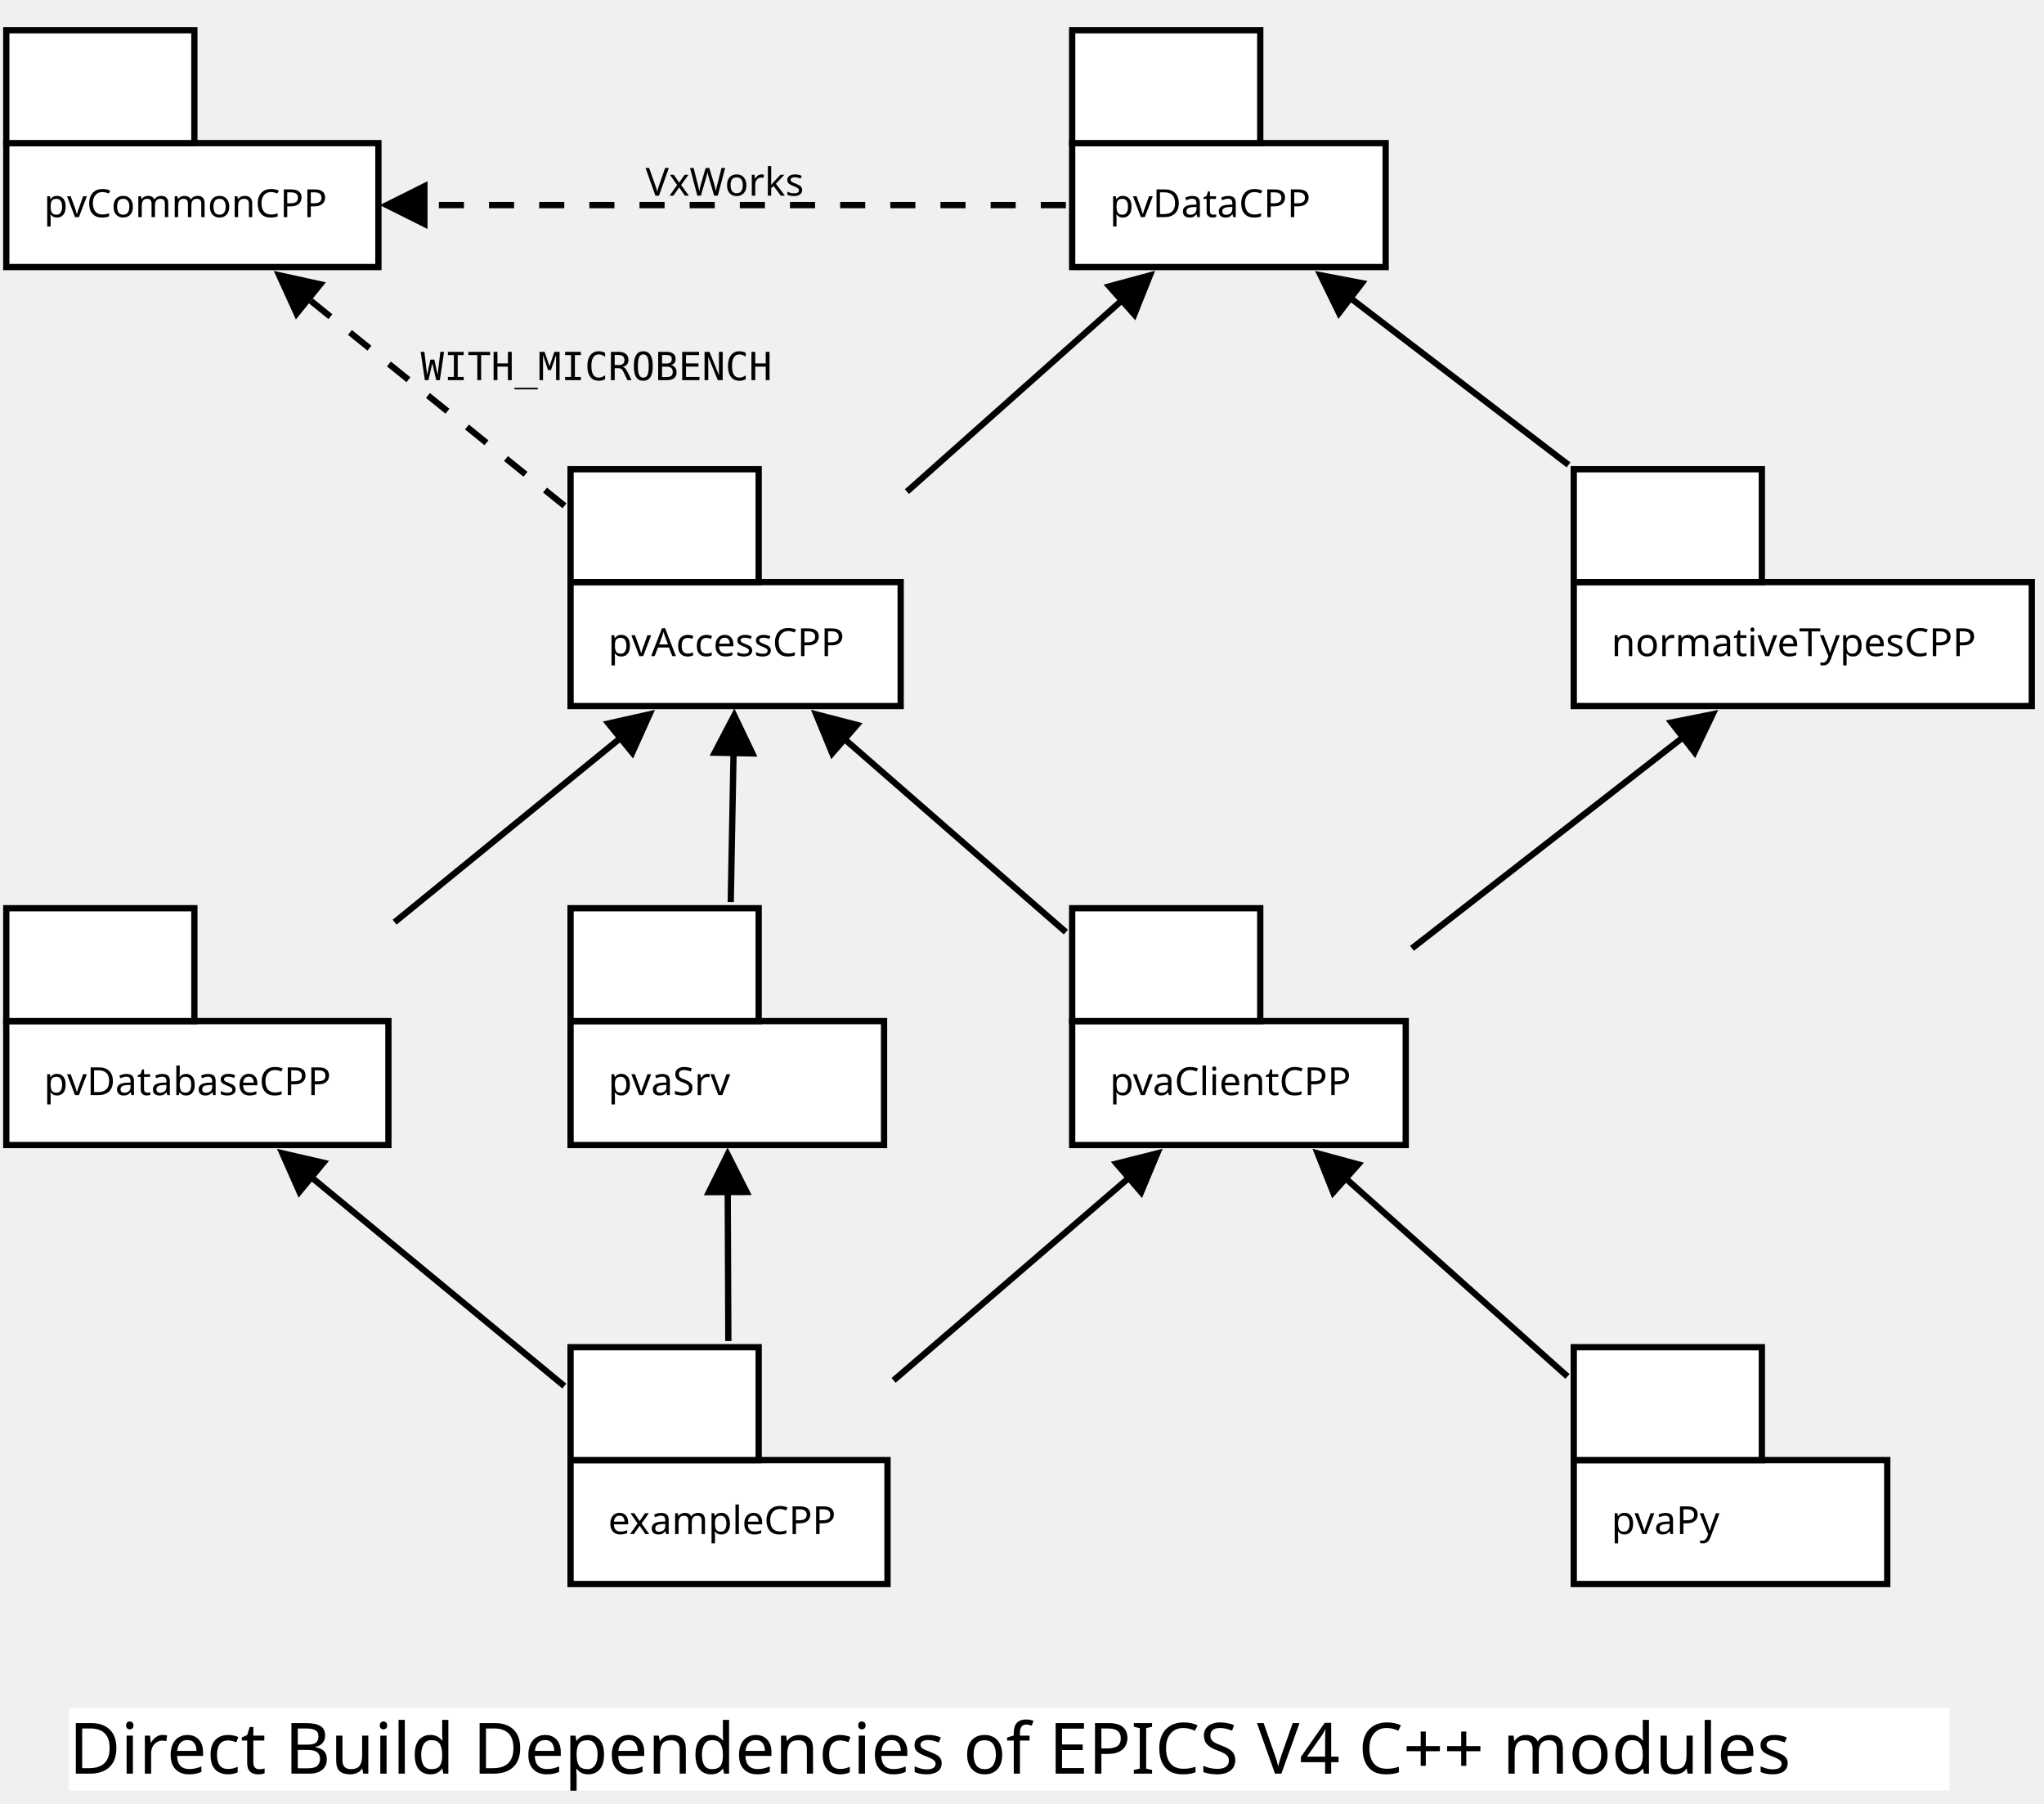
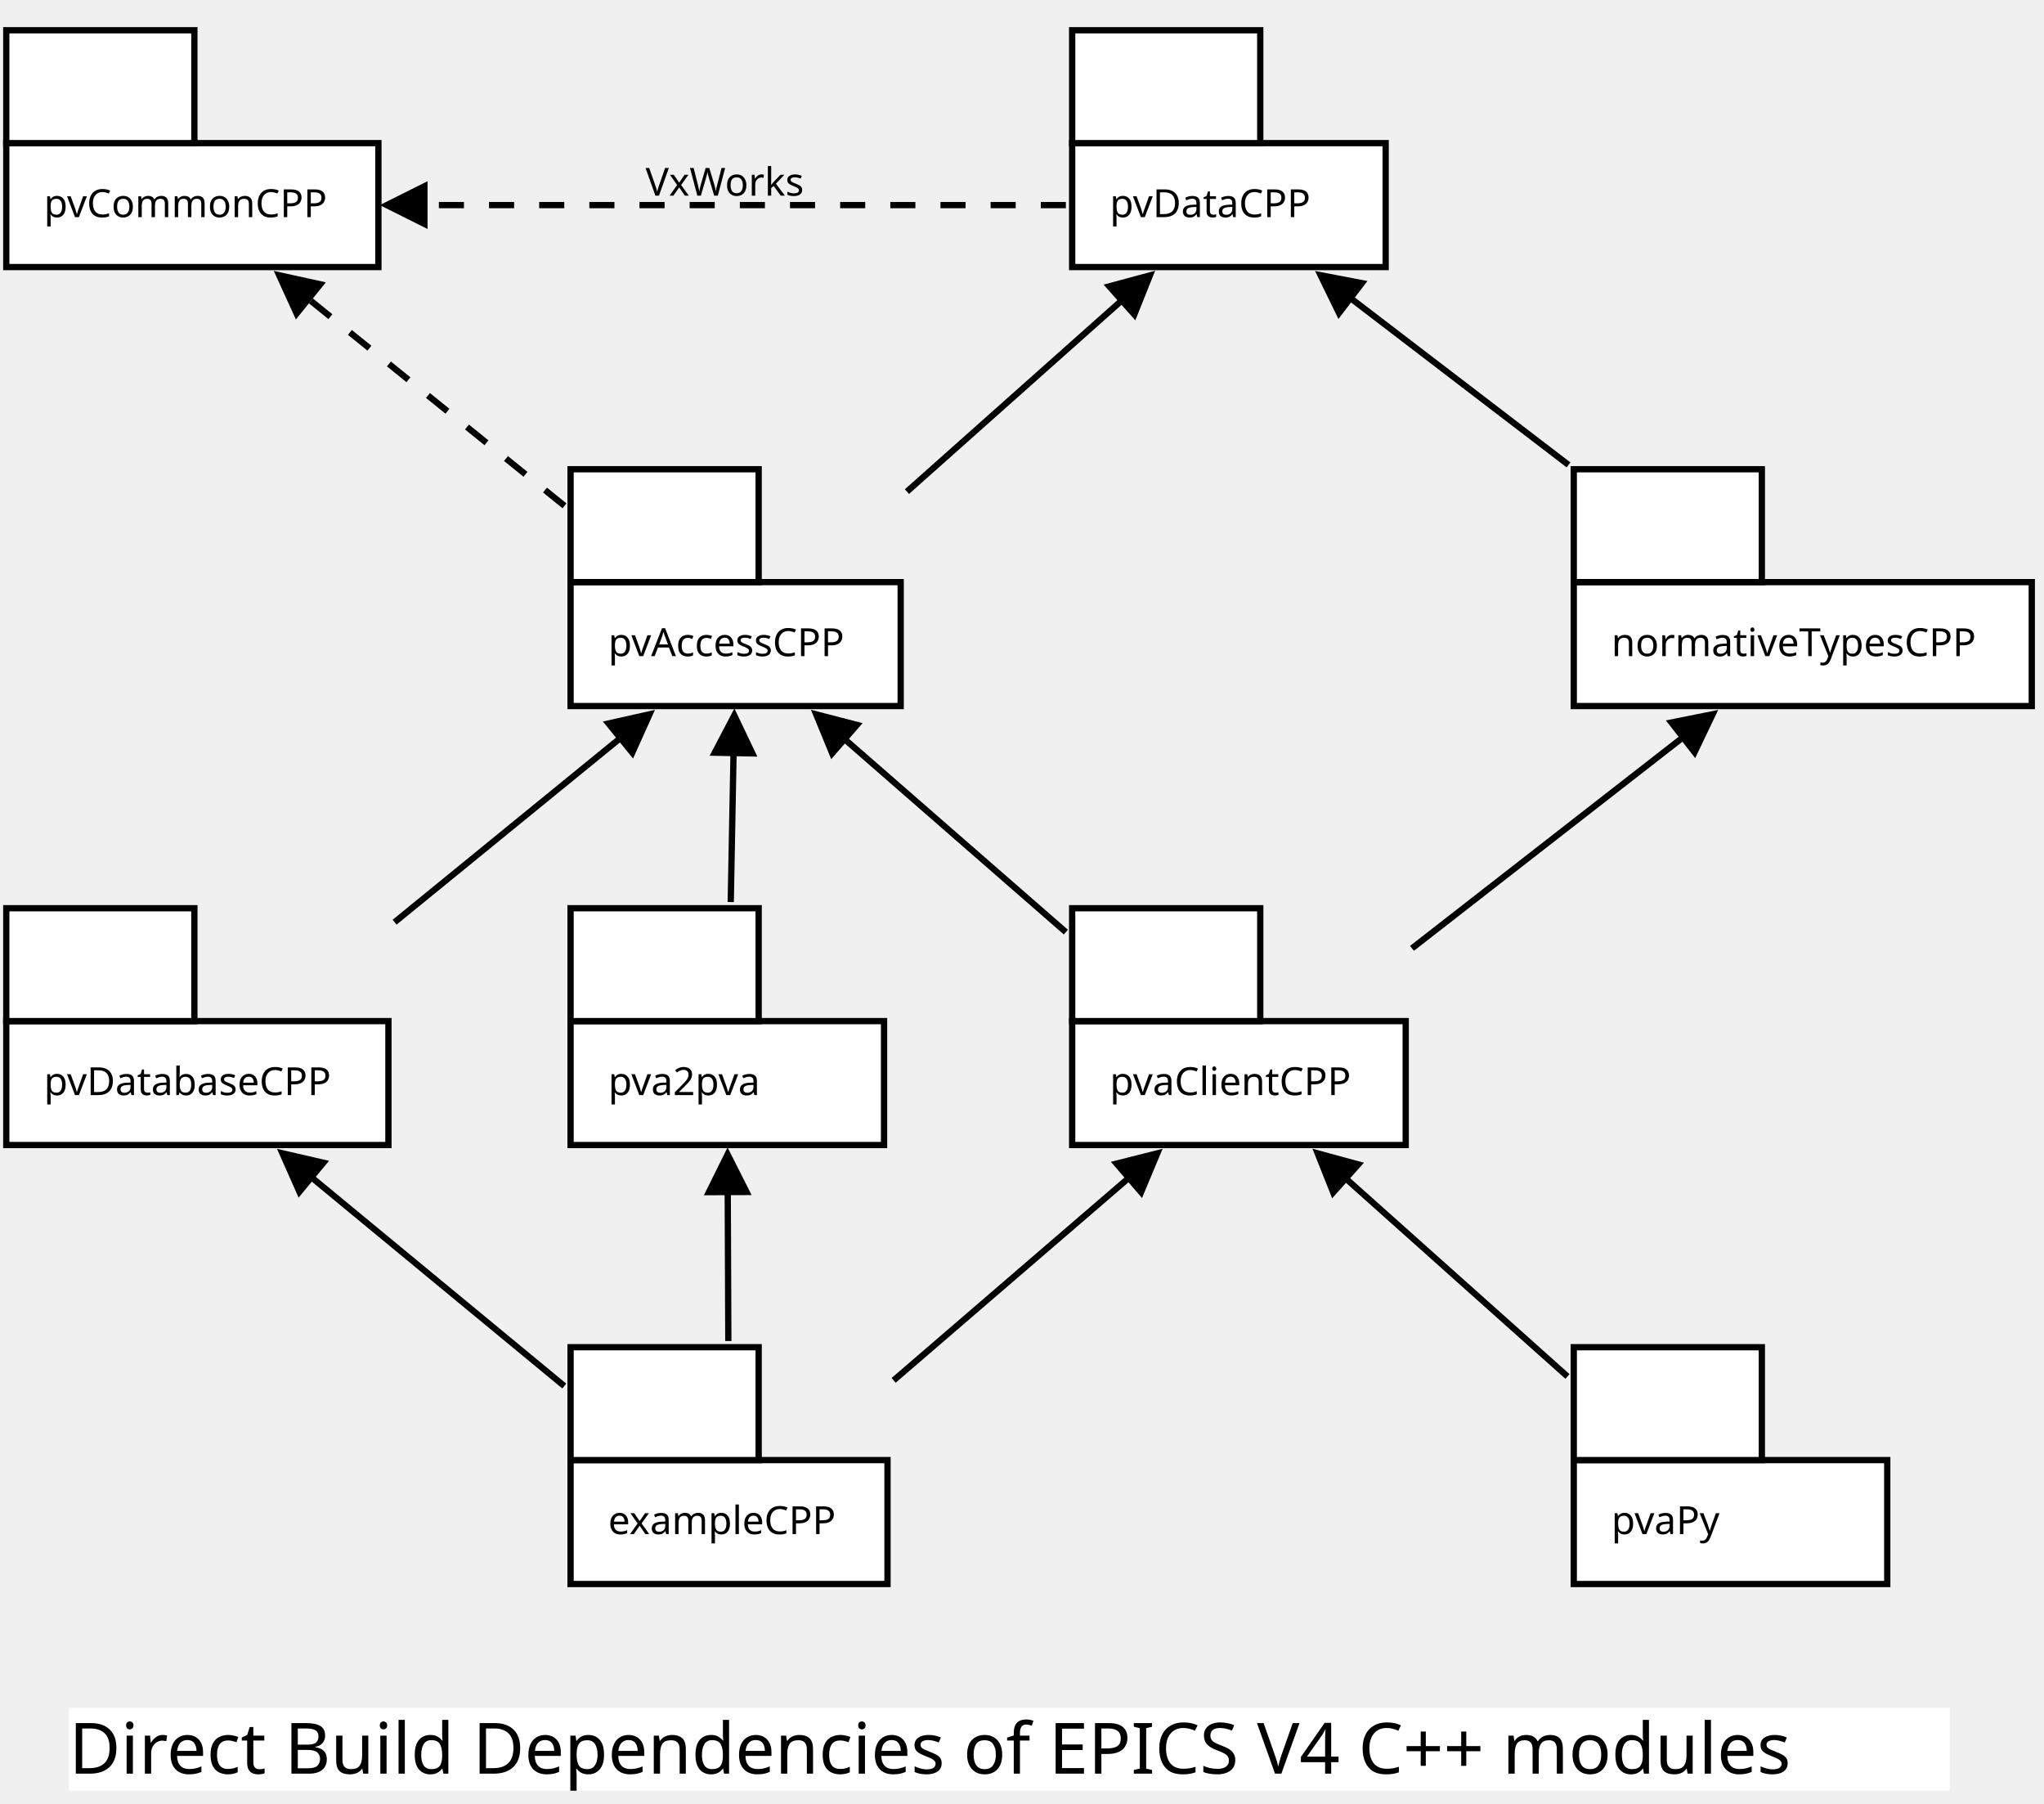
<svg xmlns="http://www.w3.org/2000/svg" width="17cm" height="15cm" viewBox="9 10 326 282">
  <g>
    <rect style="fill: #ffffff" x="10" y="30" width="59.35" height="19.761" />
    <rect style="fill: none; fill-opacity:0; stroke-width: 1; stroke: #000000" x="10" y="30" width="59.35" height="19.761" />
    <rect style="fill: #ffffff" x="10" y="12" width="30" height="18" />
    <rect style="fill: none; fill-opacity:0; stroke-width: 1; stroke: #000000" x="10" y="12" width="30" height="18" />
    <text style="fill: #000000;text-anchor:start;font-size:6.209;font-family:sanserif;font-style:normal;font-weight:normal" x="16" y="41.8">
      <tspan x="16" y="41.8">pvCommonCPP</tspan>
    </text>
  </g>
  <g>
    <rect style="fill: #ffffff" x="180" y="30" width="50" height="19.761" />
    <rect style="fill: none; fill-opacity:0; stroke-width: 1; stroke: #000000" x="180" y="30" width="50" height="19.761" />
    <rect style="fill: #ffffff" x="180" y="12" width="30" height="18" />
    <rect style="fill: none; fill-opacity:0; stroke-width: 1; stroke: #000000" x="180" y="12" width="30" height="18" />
    <text style="fill: #000000;text-anchor:start;font-size:6.209;font-family:sanserif;font-style:normal;font-weight:normal" x="186" y="41.8">
      <tspan x="186" y="41.8">pvDataCPP</tspan>
    </text>
  </g>
  <g>
    <rect style="fill: #ffffff" x="100" y="100" width="52.65" height="19.761" />
    <rect style="fill: none; fill-opacity:0; stroke-width: 1; stroke: #000000" x="100" y="100" width="52.65" height="19.761" />
    <rect style="fill: #ffffff" x="100" y="82" width="30" height="18" />
    <rect style="fill: none; fill-opacity:0; stroke-width: 1; stroke: #000000" x="100" y="82" width="30" height="18" />
    <text style="fill: #000000;text-anchor:start;font-size:6.209;font-family:sanserif;font-style:normal;font-weight:normal" x="106" y="111.8">
      <tspan x="106" y="111.8">pvAccessCPP</tspan>
    </text>
  </g>
  <g>
    <rect style="fill: #ffffff" x="260" y="100" width="73.05" height="19.761" />
    <rect style="fill: none; fill-opacity:0; stroke-width: 1; stroke: #000000" x="260" y="100" width="73.05" height="19.761" />
    <rect style="fill: #ffffff" x="260" y="82" width="30" height="18" />
    <rect style="fill: none; fill-opacity:0; stroke-width: 1; stroke: #000000" x="260" y="82" width="30" height="18" />
    <text style="fill: #000000;text-anchor:start;font-size:6.209;font-family:sanserif;font-style:normal;font-weight:normal" x="266" y="111.8">
      <tspan x="266" y="111.8">normativeTypesCPP</tspan>
    </text>
  </g>
  <g>
    <rect style="fill: #ffffff" x="180" y="170" width="53.2" height="19.761" />
    <rect style="fill: none; fill-opacity:0; stroke-width: 1; stroke: #000000" x="180" y="170" width="53.2" height="19.761" />
    <rect style="fill: #ffffff" x="180" y="152" width="30" height="18" />
    <rect style="fill: none; fill-opacity:0; stroke-width: 1; stroke: #000000" x="180" y="152" width="30" height="18" />
    <text style="fill: #000000;text-anchor:start;font-size:6.209;font-family:sanserif;font-style:normal;font-weight:normal" x="186" y="181.8">
      <tspan x="186" y="181.8">pvaClientCPP</tspan>
    </text>
  </g>
  <g>
    <rect style="fill: #ffffff" x="10" y="170" width="60.95" height="19.761" />
    <rect style="fill: none; fill-opacity:0; stroke-width: 1; stroke: #000000" x="10" y="170" width="60.95" height="19.761" />
    <rect style="fill: #ffffff" x="10" y="152" width="30" height="18" />
    <rect style="fill: none; fill-opacity:0; stroke-width: 1; stroke: #000000" x="10" y="152" width="30" height="18" />
    <text style="fill: #000000;text-anchor:start;font-size:6.209;font-family:sanserif;font-style:normal;font-weight:normal" x="16" y="181.8">
      <tspan x="16" y="181.8">pvDatabaseCPP</tspan>
    </text>
  </g>
  <g>
    <rect style="fill: #ffffff" x="100" y="170" width="50" height="19.761" />
    <rect style="fill: none; fill-opacity:0; stroke-width: 1; stroke: #000000" x="100" y="170" width="50" height="19.761" />
    <rect style="fill: #ffffff" x="100" y="152" width="30" height="18" />
    <rect style="fill: none; fill-opacity:0; stroke-width: 1; stroke: #000000" x="100" y="152" width="30" height="18" />
    <text style="fill: #000000;text-anchor:start;font-size:6.209;font-family:sanserif;font-style:normal;font-weight:normal" x="106" y="181.8">
-       <tspan x="106" y="181.8">pvaSrv</tspan>
+       <tspan x="106" y="181.8">pva2pva</tspan>
    </text>
  </g>
  <g>
    <rect style="fill: #ffffff" x="100" y="240" width="50.55" height="19.761" />
    <rect style="fill: none; fill-opacity:0; stroke-width: 1; stroke: #000000" x="100" y="240" width="50.55" height="19.761" />
    <rect style="fill: #ffffff" x="100" y="222" width="30" height="18" />
    <rect style="fill: none; fill-opacity:0; stroke-width: 1; stroke: #000000" x="100" y="222" width="30" height="18" />
    <text style="fill: #000000;text-anchor:start;font-size:6.209;font-family:sanserif;font-style:normal;font-weight:normal" x="106" y="251.8">
      <tspan x="106" y="251.8">exampleCPP</tspan>
    </text>
  </g>
  <g>
    <rect style="fill: #ffffff" x="260" y="240" width="50" height="19.761" />
    <rect style="fill: none; fill-opacity:0; stroke-width: 1; stroke: #000000" x="260" y="240" width="50" height="19.761" />
    <rect style="fill: #ffffff" x="260" y="222" width="30" height="18" />
    <rect style="fill: none; fill-opacity:0; stroke-width: 1; stroke: #000000" x="260" y="222" width="30" height="18" />
    <text style="fill: #000000;text-anchor:start;font-size:6.209;font-family:sanserif;font-style:normal;font-weight:normal" x="266" y="251.8">
      <tspan x="266" y="251.8">pvaPy</tspan>
    </text>
  </g>
  <g>
    <line style="fill: none; fill-opacity:0; stroke-width: 1; stroke: #000000" x1="259.164" y1="81.306" x2="224.386" y2="54.707" />
    <polygon style="fill: #000000" points="226.208,52.324 219.62,51.062 222.563,57.09 " />
    <polygon style="fill: none; fill-opacity:0; stroke-width: 1; stroke: #000000" points="226.208,52.324 219.62,51.062 222.563,57.09 " />
  </g>
  <g>
    <line style="fill: none; fill-opacity:0; stroke-width: 1; stroke: #000000" x1="153.648" y1="85.57" x2="187.918" y2="55.079" />
    <polygon style="fill: #000000" points="189.912,57.32 192.401,51.091 185.924,52.838 " />
    <polygon style="fill: none; fill-opacity:0; stroke-width: 1; stroke: #000000" points="189.912,57.32 192.401,51.091 185.924,52.838 " />
  </g>
  <g>
    <line style="fill: none; fill-opacity:0; stroke-width: 1; stroke-dasharray: 4; stroke: #000000" x1="99.035" y1="87.835" x2="58.196" y2="54.843" />
    <polygon style="fill: #000000" points="60.081,52.509 53.529,51.072 56.311,57.177 " />
    <polygon style="fill: none; fill-opacity:0; stroke-width: 1; stroke: #000000" points="60.081,52.509 53.529,51.072 56.311,57.177 " />
  </g>
  <g>
    <line style="fill: none; fill-opacity:0; stroke-width: 1; stroke: #000000" x1="71.935" y1="154.229" x2="107.947" y2="124.866" />
    <polygon style="fill: #000000" points="109.842,127.191 112.597,121.074 106.051,122.541 " />
    <polygon style="fill: none; fill-opacity:0; stroke-width: 1; stroke: #000000" points="109.842,127.191 112.597,121.074 106.051,122.541 " />
  </g>
  <g>
    <line style="fill: none; fill-opacity:0; stroke-width: 1; stroke: #000000" x1="178.996" y1="155.81" x2="143.698" y2="125.03" />
    <polygon style="fill: #000000" points="145.67,122.769 139.176,121.087 141.727,127.291 " />
    <polygon style="fill: none; fill-opacity:0; stroke-width: 1; stroke: #000000" points="145.67,122.769 139.176,121.087 141.727,127.291 " />
  </g>
  <g>
    <line style="fill: none; fill-opacity:0; stroke-width: 1; stroke: #000000" x1="234.197" y1="158.399" x2="277.422" y2="124.751" />
    <polygon style="fill: #000000" points="279.265,127.118 282.157,121.065 275.579,122.384 " />
    <polygon style="fill: none; fill-opacity:0; stroke-width: 1; stroke: #000000" points="279.265,127.118 282.157,121.065 275.579,122.384 " />
  </g>
  <g>
    <line style="fill: none; fill-opacity:0; stroke-width: 1; stroke: #000000" x1="125.546" y1="151.016" x2="125.996" y2="127.257" />
    <polygon style="fill: #000000" points="128.996,127.314 126.11,121.258 122.997,127.2 " />
    <polygon style="fill: none; fill-opacity:0; stroke-width: 1; stroke: #000000" points="128.996,127.314 126.11,121.258 122.997,127.2 " />
  </g>
  <g>
    <line style="fill: none; fill-opacity:0; stroke-width: 1; stroke: #000000" x1="125.162" y1="221.016" x2="125.068" y2="197.258" />
    <polygon style="fill: #000000" points="128.068,197.246 125.045,191.258 122.068,197.27 " />
    <polygon style="fill: none; fill-opacity:0; stroke-width: 1; stroke: #000000" points="128.068,197.246 125.045,191.258 122.068,197.27 " />
  </g>
  <g>
    <line style="fill: none; fill-opacity:0; stroke-width: 1; stroke: #000000" x1="99.003" y1="228.194" x2="58.665" y2="194.896" />
    <polygon style="fill: #000000" points="60.575,192.583 54.038,191.077 56.755,197.21 " />
    <polygon style="fill: none; fill-opacity:0; stroke-width: 1; stroke: #000000" points="60.575,192.583 54.038,191.077 56.755,197.21 " />
  </g>
  <g>
    <line style="fill: none; fill-opacity:0; stroke-width: 1; stroke: #000000" x1="151.523" y1="227.288" x2="189.036" y2="194.999" />
    <polygon style="fill: #000000" points="190.993,197.272 193.584,191.084 187.079,192.725 " />
    <polygon style="fill: none; fill-opacity:0; stroke-width: 1; stroke: #000000" points="190.993,197.272 193.584,191.084 187.079,192.725 " />
  </g>
  <g>
    <line style="fill: none; fill-opacity:0; stroke-width: 1; stroke: #000000" x1="258.997" y1="226.664" x2="223.632" y2="195.087" />
    <polygon style="fill: #000000" points="225.63,192.85 219.156,191.091 221.634,197.325 " />
    <polygon style="fill: none; fill-opacity:0; stroke-width: 1; stroke: #000000" points="225.63,192.85 219.156,191.091 221.634,197.325 " />
  </g>
  <g>
    <rect style="fill: #ffffff" x="20" y="279.5" width="299.95" height="13.2" />
    <text style="fill: #000000;text-anchor:start;font-size:11.289;font-family:sanserif;font-style:normal;font-weight:normal" x="20" y="290">
      <tspan x="20" y="290">Direct Build Dependencies of EPICS V4 C++ modules</tspan>
    </text>
  </g>
  <g>
    <line style="fill: none; fill-opacity:0; stroke-width: 1; stroke-dasharray: 4; stroke: #000000" x1="178.996" y1="39.881" x2="76.689" y2="39.881" />
    <polygon style="fill: #000000" points="76.689,36.881 70.689,39.881 76.689,42.881 " />
    <polygon style="fill: none; fill-opacity:0; stroke-width: 1; stroke: #000000" points="76.689,36.881 70.689,39.881 76.689,42.881 " />
  </g>
  <text style="fill: #000000;text-anchor:middle;font-size:6.209;font-family:sanserif;font-style:normal;font-weight:normal" x="124.593" y="38.381">
    <tspan x="124.593" y="38.381">VxWorks</tspan>
  </text>
-   <text style="fill: #000000;text-anchor:start;font-size:6.209;font-family:monospace;font-style:normal;font-weight:normal" x="76.088" y="67.796">
-     <tspan x="76.088" y="67.796">WITH_MICROBENCH</tspan>
-   </text>
</svg>
